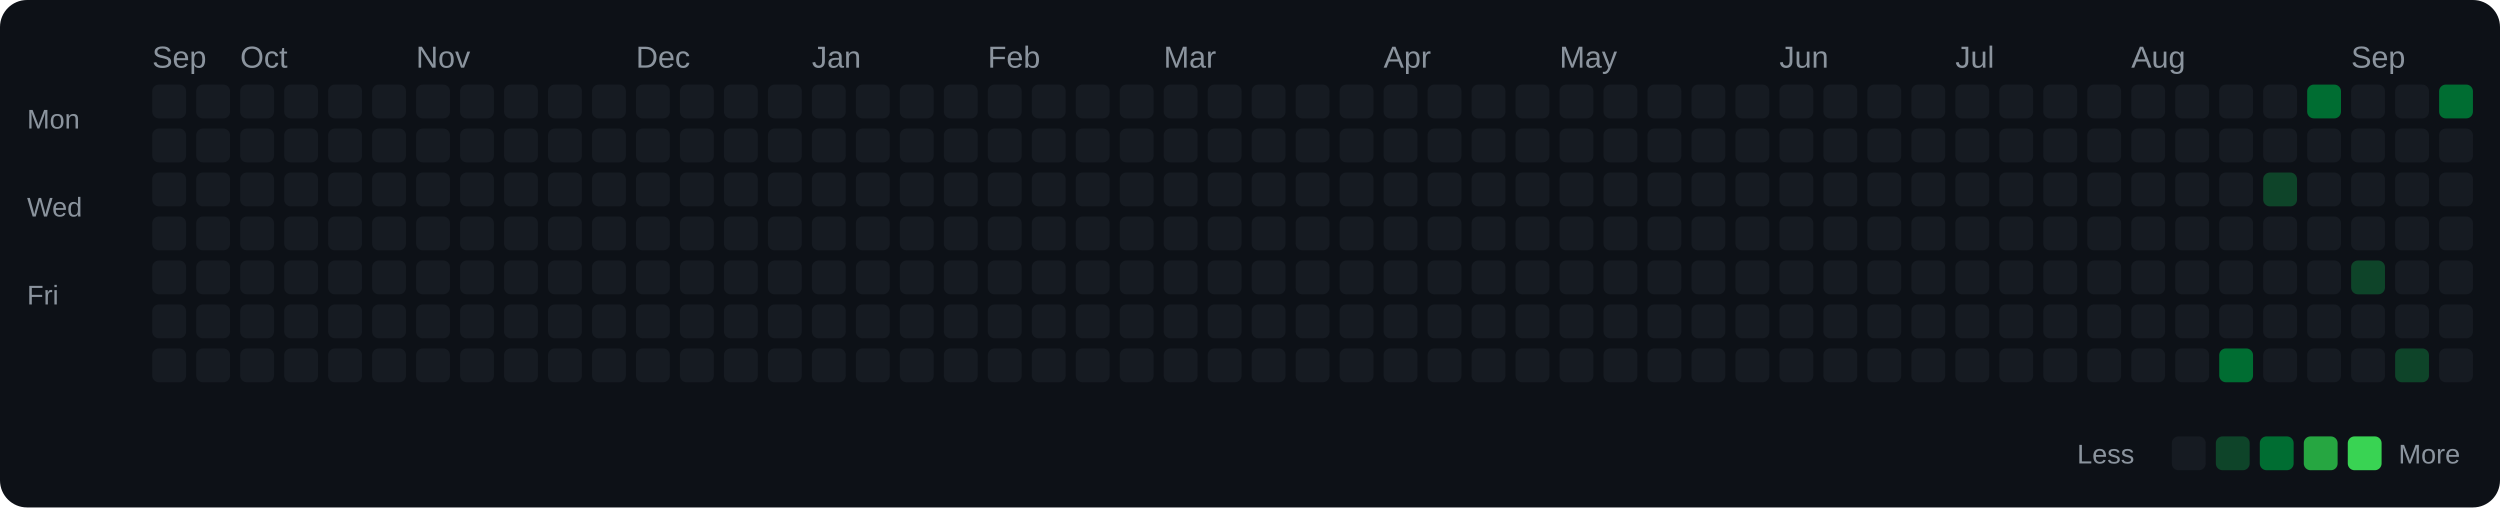
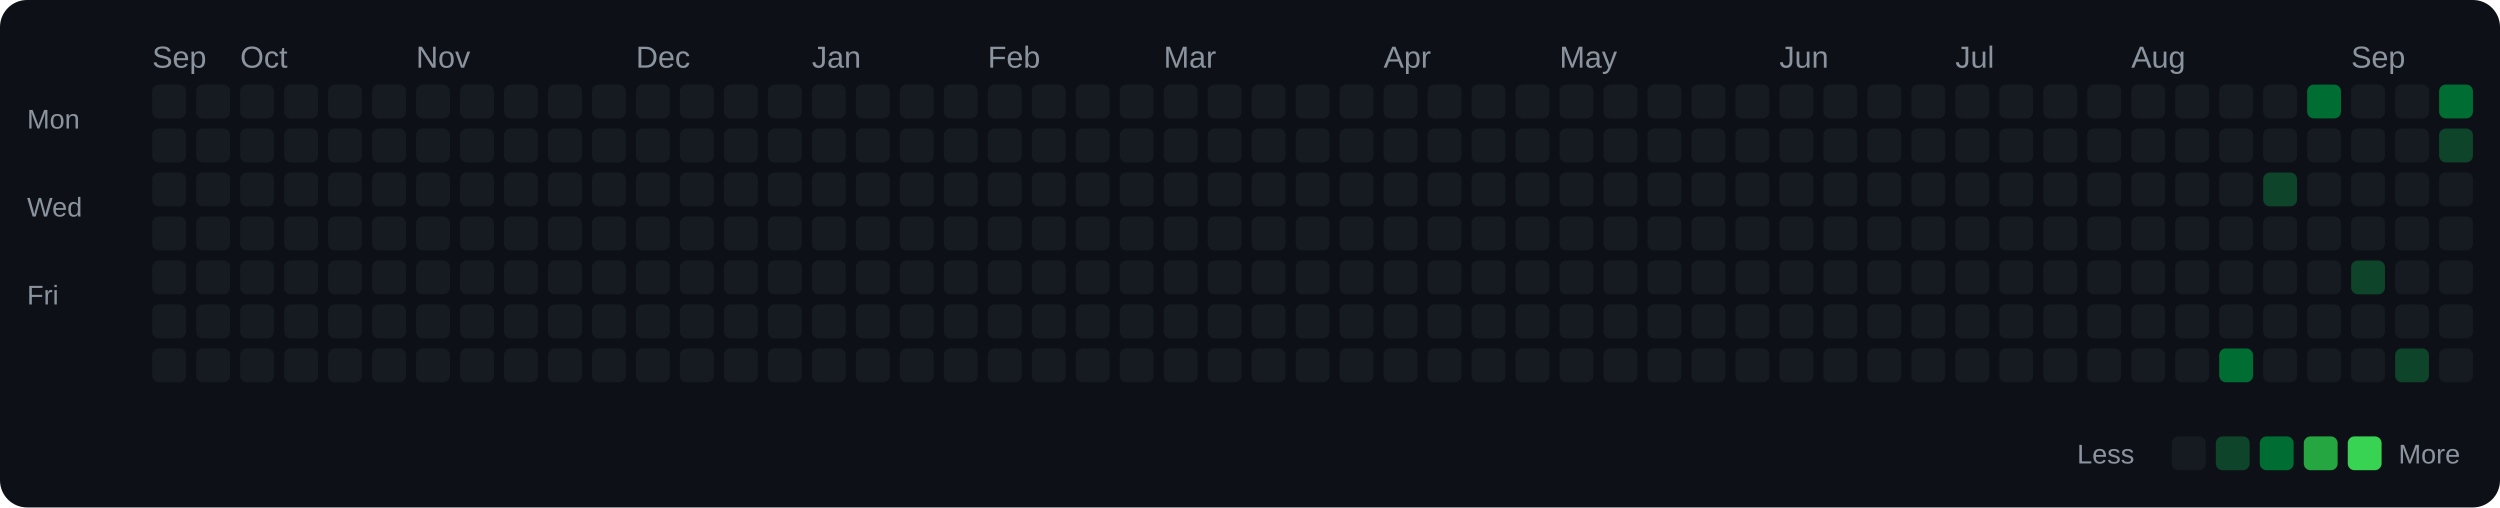
<svg xmlns="http://www.w3.org/2000/svg" width="739" height="150" viewBox="0 0 739 150" role="img" aria-labelledby="title description">
  <rect width="100%" height="100%" fill="#0d1117" rx="8" />
  <text x="45" y="20" fill="#8b949e" font-family="Arial, sans-serif" font-size="9"> Sep </text>
  <text x="71" y="20" fill="#8b949e" font-family="Arial, sans-serif" font-size="9"> Oct </text>
  <text x="123" y="20" fill="#8b949e" font-family="Arial, sans-serif" font-size="9"> Nov </text>
  <text x="188" y="20" fill="#8b949e" font-family="Arial, sans-serif" font-size="9"> Dec </text>
  <text x="240" y="20" fill="#8b949e" font-family="Arial, sans-serif" font-size="9"> Jan </text>
  <text x="292" y="20" fill="#8b949e" font-family="Arial, sans-serif" font-size="9"> Feb </text>
  <text x="344" y="20" fill="#8b949e" font-family="Arial, sans-serif" font-size="9"> Mar </text>
  <text x="409" y="20" fill="#8b949e" font-family="Arial, sans-serif" font-size="9"> Apr </text>
  <text x="461" y="20" fill="#8b949e" font-family="Arial, sans-serif" font-size="9"> May </text>
  <text x="526" y="20" fill="#8b949e" font-family="Arial, sans-serif" font-size="9"> Jun </text>
  <text x="578" y="20" fill="#8b949e" font-family="Arial, sans-serif" font-size="9"> Jul </text>
  <text x="630" y="20" fill="#8b949e" font-family="Arial, sans-serif" font-size="9"> Aug </text>
  <text x="695" y="20" fill="#8b949e" font-family="Arial, sans-serif" font-size="9"> Sep </text>
  <rect x="45" y="25" width="10" height="10" rx="2" fill="#161b22"> </rect>
  <rect x="45" y="38" width="10" height="10" rx="2" fill="#161b22"> </rect>
  <rect x="45" y="51" width="10" height="10" rx="2" fill="#161b22"> </rect>
  <rect x="45" y="64" width="10" height="10" rx="2" fill="#161b22"> </rect>
  <rect x="45" y="77" width="10" height="10" rx="2" fill="#161b22"> </rect>
  <rect x="45" y="90" width="10" height="10" rx="2" fill="#161b22"> </rect>
  <rect x="45" y="103" width="10" height="10" rx="2" fill="#161b22"> </rect>
  <rect x="58" y="25" width="10" height="10" rx="2" fill="#161b22"> </rect>
  <rect x="58" y="38" width="10" height="10" rx="2" fill="#161b22"> </rect>
  <rect x="58" y="51" width="10" height="10" rx="2" fill="#161b22"> </rect>
  <rect x="58" y="64" width="10" height="10" rx="2" fill="#161b22"> </rect>
  <rect x="58" y="77" width="10" height="10" rx="2" fill="#161b22"> </rect>
  <rect x="58" y="90" width="10" height="10" rx="2" fill="#161b22"> </rect>
  <rect x="58" y="103" width="10" height="10" rx="2" fill="#161b22"> </rect>
  <rect x="71" y="25" width="10" height="10" rx="2" fill="#161b22"> </rect>
  <rect x="71" y="38" width="10" height="10" rx="2" fill="#161b22"> </rect>
  <rect x="71" y="51" width="10" height="10" rx="2" fill="#161b22"> </rect>
  <rect x="71" y="64" width="10" height="10" rx="2" fill="#161b22"> </rect>
  <rect x="71" y="77" width="10" height="10" rx="2" fill="#161b22"> </rect>
  <rect x="71" y="90" width="10" height="10" rx="2" fill="#161b22"> </rect>
  <rect x="71" y="103" width="10" height="10" rx="2" fill="#161b22"> </rect>
  <rect x="84" y="25" width="10" height="10" rx="2" fill="#161b22"> </rect>
  <rect x="84" y="38" width="10" height="10" rx="2" fill="#161b22"> </rect>
  <rect x="84" y="51" width="10" height="10" rx="2" fill="#161b22"> </rect>
  <rect x="84" y="64" width="10" height="10" rx="2" fill="#161b22"> </rect>
  <rect x="84" y="77" width="10" height="10" rx="2" fill="#161b22"> </rect>
  <rect x="84" y="90" width="10" height="10" rx="2" fill="#161b22"> </rect>
  <rect x="84" y="103" width="10" height="10" rx="2" fill="#161b22"> </rect>
  <rect x="97" y="25" width="10" height="10" rx="2" fill="#161b22"> </rect>
  <rect x="97" y="38" width="10" height="10" rx="2" fill="#161b22"> </rect>
  <rect x="97" y="51" width="10" height="10" rx="2" fill="#161b22"> </rect>
  <rect x="97" y="64" width="10" height="10" rx="2" fill="#161b22"> </rect>
  <rect x="97" y="77" width="10" height="10" rx="2" fill="#161b22"> </rect>
  <rect x="97" y="90" width="10" height="10" rx="2" fill="#161b22"> </rect>
  <rect x="97" y="103" width="10" height="10" rx="2" fill="#161b22"> </rect>
  <rect x="110" y="25" width="10" height="10" rx="2" fill="#161b22"> </rect>
  <rect x="110" y="38" width="10" height="10" rx="2" fill="#161b22"> </rect>
  <rect x="110" y="51" width="10" height="10" rx="2" fill="#161b22"> </rect>
  <rect x="110" y="64" width="10" height="10" rx="2" fill="#161b22"> </rect>
  <rect x="110" y="77" width="10" height="10" rx="2" fill="#161b22"> </rect>
  <rect x="110" y="90" width="10" height="10" rx="2" fill="#161b22"> </rect>
  <rect x="110" y="103" width="10" height="10" rx="2" fill="#161b22"> </rect>
  <rect x="123" y="25" width="10" height="10" rx="2" fill="#161b22"> </rect>
  <rect x="123" y="38" width="10" height="10" rx="2" fill="#161b22"> </rect>
  <rect x="123" y="51" width="10" height="10" rx="2" fill="#161b22"> </rect>
  <rect x="123" y="64" width="10" height="10" rx="2" fill="#161b22"> </rect>
  <rect x="123" y="77" width="10" height="10" rx="2" fill="#161b22"> </rect>
  <rect x="123" y="90" width="10" height="10" rx="2" fill="#161b22"> </rect>
  <rect x="123" y="103" width="10" height="10" rx="2" fill="#161b22"> </rect>
  <rect x="136" y="25" width="10" height="10" rx="2" fill="#161b22"> </rect>
  <rect x="136" y="38" width="10" height="10" rx="2" fill="#161b22"> </rect>
  <rect x="136" y="51" width="10" height="10" rx="2" fill="#161b22"> </rect>
  <rect x="136" y="64" width="10" height="10" rx="2" fill="#161b22"> </rect>
  <rect x="136" y="77" width="10" height="10" rx="2" fill="#161b22"> </rect>
  <rect x="136" y="90" width="10" height="10" rx="2" fill="#161b22"> </rect>
  <rect x="136" y="103" width="10" height="10" rx="2" fill="#161b22"> </rect>
  <rect x="149" y="25" width="10" height="10" rx="2" fill="#161b22"> </rect>
  <rect x="149" y="38" width="10" height="10" rx="2" fill="#161b22"> </rect>
  <rect x="149" y="51" width="10" height="10" rx="2" fill="#161b22"> </rect>
  <rect x="149" y="64" width="10" height="10" rx="2" fill="#161b22"> </rect>
  <rect x="149" y="77" width="10" height="10" rx="2" fill="#161b22"> </rect>
  <rect x="149" y="90" width="10" height="10" rx="2" fill="#161b22"> </rect>
  <rect x="149" y="103" width="10" height="10" rx="2" fill="#161b22"> </rect>
  <rect x="162" y="25" width="10" height="10" rx="2" fill="#161b22"> </rect>
  <rect x="162" y="38" width="10" height="10" rx="2" fill="#161b22"> </rect>
  <rect x="162" y="51" width="10" height="10" rx="2" fill="#161b22"> </rect>
  <rect x="162" y="64" width="10" height="10" rx="2" fill="#161b22"> </rect>
  <rect x="162" y="77" width="10" height="10" rx="2" fill="#161b22"> </rect>
  <rect x="162" y="90" width="10" height="10" rx="2" fill="#161b22"> </rect>
  <rect x="162" y="103" width="10" height="10" rx="2" fill="#161b22"> </rect>
  <rect x="175" y="25" width="10" height="10" rx="2" fill="#161b22"> </rect>
  <rect x="175" y="38" width="10" height="10" rx="2" fill="#161b22"> </rect>
  <rect x="175" y="51" width="10" height="10" rx="2" fill="#161b22"> </rect>
  <rect x="175" y="64" width="10" height="10" rx="2" fill="#161b22"> </rect>
  <rect x="175" y="77" width="10" height="10" rx="2" fill="#161b22"> </rect>
  <rect x="175" y="90" width="10" height="10" rx="2" fill="#161b22"> </rect>
  <rect x="175" y="103" width="10" height="10" rx="2" fill="#161b22"> </rect>
  <rect x="188" y="25" width="10" height="10" rx="2" fill="#161b22"> </rect>
  <rect x="188" y="38" width="10" height="10" rx="2" fill="#161b22"> </rect>
  <rect x="188" y="51" width="10" height="10" rx="2" fill="#161b22"> </rect>
  <rect x="188" y="64" width="10" height="10" rx="2" fill="#161b22"> </rect>
  <rect x="188" y="77" width="10" height="10" rx="2" fill="#161b22"> </rect>
  <rect x="188" y="90" width="10" height="10" rx="2" fill="#161b22"> </rect>
  <rect x="188" y="103" width="10" height="10" rx="2" fill="#161b22"> </rect>
  <rect x="201" y="25" width="10" height="10" rx="2" fill="#161b22"> </rect>
  <rect x="201" y="38" width="10" height="10" rx="2" fill="#161b22"> </rect>
  <rect x="201" y="51" width="10" height="10" rx="2" fill="#161b22"> </rect>
  <rect x="201" y="64" width="10" height="10" rx="2" fill="#161b22"> </rect>
  <rect x="201" y="77" width="10" height="10" rx="2" fill="#161b22"> </rect>
  <rect x="201" y="90" width="10" height="10" rx="2" fill="#161b22"> </rect>
  <rect x="201" y="103" width="10" height="10" rx="2" fill="#161b22"> </rect>
  <rect x="214" y="25" width="10" height="10" rx="2" fill="#161b22"> </rect>
  <rect x="214" y="38" width="10" height="10" rx="2" fill="#161b22"> </rect>
  <rect x="214" y="51" width="10" height="10" rx="2" fill="#161b22"> </rect>
  <rect x="214" y="64" width="10" height="10" rx="2" fill="#161b22"> </rect>
  <rect x="214" y="77" width="10" height="10" rx="2" fill="#161b22"> </rect>
  <rect x="214" y="90" width="10" height="10" rx="2" fill="#161b22"> </rect>
  <rect x="214" y="103" width="10" height="10" rx="2" fill="#161b22"> </rect>
  <rect x="227" y="25" width="10" height="10" rx="2" fill="#161b22"> </rect>
  <rect x="227" y="38" width="10" height="10" rx="2" fill="#161b22"> </rect>
  <rect x="227" y="51" width="10" height="10" rx="2" fill="#161b22"> </rect>
  <rect x="227" y="64" width="10" height="10" rx="2" fill="#161b22"> </rect>
  <rect x="227" y="77" width="10" height="10" rx="2" fill="#161b22"> </rect>
  <rect x="227" y="90" width="10" height="10" rx="2" fill="#161b22"> </rect>
  <rect x="227" y="103" width="10" height="10" rx="2" fill="#161b22"> </rect>
  <rect x="240" y="25" width="10" height="10" rx="2" fill="#161b22"> </rect>
  <rect x="240" y="38" width="10" height="10" rx="2" fill="#161b22"> </rect>
  <rect x="240" y="51" width="10" height="10" rx="2" fill="#161b22"> </rect>
  <rect x="240" y="64" width="10" height="10" rx="2" fill="#161b22"> </rect>
  <rect x="240" y="77" width="10" height="10" rx="2" fill="#161b22"> </rect>
  <rect x="240" y="90" width="10" height="10" rx="2" fill="#161b22"> </rect>
  <rect x="240" y="103" width="10" height="10" rx="2" fill="#161b22"> </rect>
  <rect x="253" y="25" width="10" height="10" rx="2" fill="#161b22"> </rect>
  <rect x="253" y="38" width="10" height="10" rx="2" fill="#161b22"> </rect>
  <rect x="253" y="51" width="10" height="10" rx="2" fill="#161b22"> </rect>
  <rect x="253" y="64" width="10" height="10" rx="2" fill="#161b22"> </rect>
  <rect x="253" y="77" width="10" height="10" rx="2" fill="#161b22"> </rect>
  <rect x="253" y="90" width="10" height="10" rx="2" fill="#161b22"> </rect>
  <rect x="253" y="103" width="10" height="10" rx="2" fill="#161b22"> </rect>
  <rect x="266" y="25" width="10" height="10" rx="2" fill="#161b22"> </rect>
  <rect x="266" y="38" width="10" height="10" rx="2" fill="#161b22"> </rect>
  <rect x="266" y="51" width="10" height="10" rx="2" fill="#161b22"> </rect>
  <rect x="266" y="64" width="10" height="10" rx="2" fill="#161b22"> </rect>
  <rect x="266" y="77" width="10" height="10" rx="2" fill="#161b22"> </rect>
  <rect x="266" y="90" width="10" height="10" rx="2" fill="#161b22"> </rect>
  <rect x="266" y="103" width="10" height="10" rx="2" fill="#161b22"> </rect>
  <rect x="279" y="25" width="10" height="10" rx="2" fill="#161b22"> </rect>
  <rect x="279" y="38" width="10" height="10" rx="2" fill="#161b22"> </rect>
  <rect x="279" y="51" width="10" height="10" rx="2" fill="#161b22"> </rect>
  <rect x="279" y="64" width="10" height="10" rx="2" fill="#161b22"> </rect>
  <rect x="279" y="77" width="10" height="10" rx="2" fill="#161b22"> </rect>
  <rect x="279" y="90" width="10" height="10" rx="2" fill="#161b22"> </rect>
  <rect x="279" y="103" width="10" height="10" rx="2" fill="#161b22"> </rect>
  <rect x="292" y="25" width="10" height="10" rx="2" fill="#161b22"> </rect>
  <rect x="292" y="38" width="10" height="10" rx="2" fill="#161b22"> </rect>
  <rect x="292" y="51" width="10" height="10" rx="2" fill="#161b22"> </rect>
  <rect x="292" y="64" width="10" height="10" rx="2" fill="#161b22"> </rect>
  <rect x="292" y="77" width="10" height="10" rx="2" fill="#161b22"> </rect>
  <rect x="292" y="90" width="10" height="10" rx="2" fill="#161b22"> </rect>
  <rect x="292" y="103" width="10" height="10" rx="2" fill="#161b22"> </rect>
  <rect x="305" y="25" width="10" height="10" rx="2" fill="#161b22"> </rect>
  <rect x="305" y="38" width="10" height="10" rx="2" fill="#161b22"> </rect>
  <rect x="305" y="51" width="10" height="10" rx="2" fill="#161b22"> </rect>
  <rect x="305" y="64" width="10" height="10" rx="2" fill="#161b22"> </rect>
  <rect x="305" y="77" width="10" height="10" rx="2" fill="#161b22"> </rect>
  <rect x="305" y="90" width="10" height="10" rx="2" fill="#161b22"> </rect>
  <rect x="305" y="103" width="10" height="10" rx="2" fill="#161b22"> </rect>
  <rect x="318" y="25" width="10" height="10" rx="2" fill="#161b22"> </rect>
  <rect x="318" y="38" width="10" height="10" rx="2" fill="#161b22"> </rect>
  <rect x="318" y="51" width="10" height="10" rx="2" fill="#161b22"> </rect>
  <rect x="318" y="64" width="10" height="10" rx="2" fill="#161b22"> </rect>
  <rect x="318" y="77" width="10" height="10" rx="2" fill="#161b22"> </rect>
  <rect x="318" y="90" width="10" height="10" rx="2" fill="#161b22"> </rect>
  <rect x="318" y="103" width="10" height="10" rx="2" fill="#161b22"> </rect>
  <rect x="331" y="25" width="10" height="10" rx="2" fill="#161b22"> </rect>
  <rect x="331" y="38" width="10" height="10" rx="2" fill="#161b22"> </rect>
  <rect x="331" y="51" width="10" height="10" rx="2" fill="#161b22"> </rect>
  <rect x="331" y="64" width="10" height="10" rx="2" fill="#161b22"> </rect>
  <rect x="331" y="77" width="10" height="10" rx="2" fill="#161b22"> </rect>
  <rect x="331" y="90" width="10" height="10" rx="2" fill="#161b22"> </rect>
  <rect x="331" y="103" width="10" height="10" rx="2" fill="#161b22"> </rect>
  <rect x="344" y="25" width="10" height="10" rx="2" fill="#161b22"> </rect>
  <rect x="344" y="38" width="10" height="10" rx="2" fill="#161b22"> </rect>
  <rect x="344" y="51" width="10" height="10" rx="2" fill="#161b22"> </rect>
  <rect x="344" y="64" width="10" height="10" rx="2" fill="#161b22"> </rect>
  <rect x="344" y="77" width="10" height="10" rx="2" fill="#161b22"> </rect>
  <rect x="344" y="90" width="10" height="10" rx="2" fill="#161b22"> </rect>
  <rect x="344" y="103" width="10" height="10" rx="2" fill="#161b22"> </rect>
  <rect x="357" y="25" width="10" height="10" rx="2" fill="#161b22"> </rect>
  <rect x="357" y="38" width="10" height="10" rx="2" fill="#161b22"> </rect>
  <rect x="357" y="51" width="10" height="10" rx="2" fill="#161b22"> </rect>
  <rect x="357" y="64" width="10" height="10" rx="2" fill="#161b22"> </rect>
  <rect x="357" y="77" width="10" height="10" rx="2" fill="#161b22"> </rect>
  <rect x="357" y="90" width="10" height="10" rx="2" fill="#161b22"> </rect>
  <rect x="357" y="103" width="10" height="10" rx="2" fill="#161b22"> </rect>
  <rect x="370" y="25" width="10" height="10" rx="2" fill="#161b22"> </rect>
  <rect x="370" y="38" width="10" height="10" rx="2" fill="#161b22"> </rect>
  <rect x="370" y="51" width="10" height="10" rx="2" fill="#161b22"> </rect>
  <rect x="370" y="64" width="10" height="10" rx="2" fill="#161b22"> </rect>
  <rect x="370" y="77" width="10" height="10" rx="2" fill="#161b22"> </rect>
  <rect x="370" y="90" width="10" height="10" rx="2" fill="#161b22"> </rect>
  <rect x="370" y="103" width="10" height="10" rx="2" fill="#161b22"> </rect>
  <rect x="383" y="25" width="10" height="10" rx="2" fill="#161b22"> </rect>
  <rect x="383" y="38" width="10" height="10" rx="2" fill="#161b22"> </rect>
  <rect x="383" y="51" width="10" height="10" rx="2" fill="#161b22"> </rect>
  <rect x="383" y="64" width="10" height="10" rx="2" fill="#161b22"> </rect>
  <rect x="383" y="77" width="10" height="10" rx="2" fill="#161b22"> </rect>
  <rect x="383" y="90" width="10" height="10" rx="2" fill="#161b22"> </rect>
  <rect x="383" y="103" width="10" height="10" rx="2" fill="#161b22"> </rect>
  <rect x="396" y="25" width="10" height="10" rx="2" fill="#161b22"> </rect>
  <rect x="396" y="38" width="10" height="10" rx="2" fill="#161b22"> </rect>
  <rect x="396" y="51" width="10" height="10" rx="2" fill="#161b22"> </rect>
  <rect x="396" y="64" width="10" height="10" rx="2" fill="#161b22"> </rect>
  <rect x="396" y="77" width="10" height="10" rx="2" fill="#161b22"> </rect>
  <rect x="396" y="90" width="10" height="10" rx="2" fill="#161b22"> </rect>
  <rect x="396" y="103" width="10" height="10" rx="2" fill="#161b22"> </rect>
  <rect x="409" y="25" width="10" height="10" rx="2" fill="#161b22"> </rect>
  <rect x="409" y="38" width="10" height="10" rx="2" fill="#161b22"> </rect>
  <rect x="409" y="51" width="10" height="10" rx="2" fill="#161b22"> </rect>
  <rect x="409" y="64" width="10" height="10" rx="2" fill="#161b22"> </rect>
  <rect x="409" y="77" width="10" height="10" rx="2" fill="#161b22"> </rect>
  <rect x="409" y="90" width="10" height="10" rx="2" fill="#161b22"> </rect>
  <rect x="409" y="103" width="10" height="10" rx="2" fill="#161b22"> </rect>
  <rect x="422" y="25" width="10" height="10" rx="2" fill="#161b22"> </rect>
  <rect x="422" y="38" width="10" height="10" rx="2" fill="#161b22"> </rect>
  <rect x="422" y="51" width="10" height="10" rx="2" fill="#161b22"> </rect>
  <rect x="422" y="64" width="10" height="10" rx="2" fill="#161b22"> </rect>
  <rect x="422" y="77" width="10" height="10" rx="2" fill="#161b22"> </rect>
  <rect x="422" y="90" width="10" height="10" rx="2" fill="#161b22"> </rect>
  <rect x="422" y="103" width="10" height="10" rx="2" fill="#161b22"> </rect>
  <rect x="435" y="25" width="10" height="10" rx="2" fill="#161b22"> </rect>
  <rect x="435" y="38" width="10" height="10" rx="2" fill="#161b22"> </rect>
  <rect x="435" y="51" width="10" height="10" rx="2" fill="#161b22"> </rect>
  <rect x="435" y="64" width="10" height="10" rx="2" fill="#161b22"> </rect>
  <rect x="435" y="77" width="10" height="10" rx="2" fill="#161b22"> </rect>
  <rect x="435" y="90" width="10" height="10" rx="2" fill="#161b22"> </rect>
  <rect x="435" y="103" width="10" height="10" rx="2" fill="#161b22"> </rect>
  <rect x="448" y="25" width="10" height="10" rx="2" fill="#161b22"> </rect>
  <rect x="448" y="38" width="10" height="10" rx="2" fill="#161b22"> </rect>
  <rect x="448" y="51" width="10" height="10" rx="2" fill="#161b22"> </rect>
  <rect x="448" y="64" width="10" height="10" rx="2" fill="#161b22"> </rect>
  <rect x="448" y="77" width="10" height="10" rx="2" fill="#161b22"> </rect>
  <rect x="448" y="90" width="10" height="10" rx="2" fill="#161b22"> </rect>
  <rect x="448" y="103" width="10" height="10" rx="2" fill="#161b22"> </rect>
  <rect x="461" y="25" width="10" height="10" rx="2" fill="#161b22"> </rect>
  <rect x="461" y="38" width="10" height="10" rx="2" fill="#161b22"> </rect>
  <rect x="461" y="51" width="10" height="10" rx="2" fill="#161b22"> </rect>
  <rect x="461" y="64" width="10" height="10" rx="2" fill="#161b22"> </rect>
  <rect x="461" y="77" width="10" height="10" rx="2" fill="#161b22"> </rect>
  <rect x="461" y="90" width="10" height="10" rx="2" fill="#161b22"> </rect>
  <rect x="461" y="103" width="10" height="10" rx="2" fill="#161b22"> </rect>
  <rect x="474" y="25" width="10" height="10" rx="2" fill="#161b22"> </rect>
  <rect x="474" y="38" width="10" height="10" rx="2" fill="#161b22"> </rect>
  <rect x="474" y="51" width="10" height="10" rx="2" fill="#161b22"> </rect>
  <rect x="474" y="64" width="10" height="10" rx="2" fill="#161b22"> </rect>
  <rect x="474" y="77" width="10" height="10" rx="2" fill="#161b22"> </rect>
  <rect x="474" y="90" width="10" height="10" rx="2" fill="#161b22"> </rect>
  <rect x="474" y="103" width="10" height="10" rx="2" fill="#161b22"> </rect>
  <rect x="487" y="25" width="10" height="10" rx="2" fill="#161b22"> </rect>
  <rect x="487" y="38" width="10" height="10" rx="2" fill="#161b22"> </rect>
  <rect x="487" y="51" width="10" height="10" rx="2" fill="#161b22"> </rect>
  <rect x="487" y="64" width="10" height="10" rx="2" fill="#161b22"> </rect>
  <rect x="487" y="77" width="10" height="10" rx="2" fill="#161b22"> </rect>
  <rect x="487" y="90" width="10" height="10" rx="2" fill="#161b22"> </rect>
  <rect x="487" y="103" width="10" height="10" rx="2" fill="#161b22"> </rect>
  <rect x="500" y="25" width="10" height="10" rx="2" fill="#161b22"> </rect>
  <rect x="500" y="38" width="10" height="10" rx="2" fill="#161b22"> </rect>
  <rect x="500" y="51" width="10" height="10" rx="2" fill="#161b22"> </rect>
  <rect x="500" y="64" width="10" height="10" rx="2" fill="#161b22"> </rect>
  <rect x="500" y="77" width="10" height="10" rx="2" fill="#161b22"> </rect>
  <rect x="500" y="90" width="10" height="10" rx="2" fill="#161b22"> </rect>
  <rect x="500" y="103" width="10" height="10" rx="2" fill="#161b22"> </rect>
  <rect x="513" y="25" width="10" height="10" rx="2" fill="#161b22"> </rect>
  <rect x="513" y="38" width="10" height="10" rx="2" fill="#161b22"> </rect>
  <rect x="513" y="51" width="10" height="10" rx="2" fill="#161b22"> </rect>
  <rect x="513" y="64" width="10" height="10" rx="2" fill="#161b22"> </rect>
  <rect x="513" y="77" width="10" height="10" rx="2" fill="#161b22"> </rect>
  <rect x="513" y="90" width="10" height="10" rx="2" fill="#161b22"> </rect>
  <rect x="513" y="103" width="10" height="10" rx="2" fill="#161b22"> </rect>
  <rect x="526" y="25" width="10" height="10" rx="2" fill="#161b22"> </rect>
  <rect x="526" y="38" width="10" height="10" rx="2" fill="#161b22"> </rect>
  <rect x="526" y="51" width="10" height="10" rx="2" fill="#161b22"> </rect>
  <rect x="526" y="64" width="10" height="10" rx="2" fill="#161b22"> </rect>
  <rect x="526" y="77" width="10" height="10" rx="2" fill="#161b22"> </rect>
  <rect x="526" y="90" width="10" height="10" rx="2" fill="#161b22"> </rect>
  <rect x="526" y="103" width="10" height="10" rx="2" fill="#161b22"> </rect>
  <rect x="539" y="25" width="10" height="10" rx="2" fill="#161b22"> </rect>
  <rect x="539" y="38" width="10" height="10" rx="2" fill="#161b22"> </rect>
  <rect x="539" y="51" width="10" height="10" rx="2" fill="#161b22"> </rect>
  <rect x="539" y="64" width="10" height="10" rx="2" fill="#161b22"> </rect>
  <rect x="539" y="77" width="10" height="10" rx="2" fill="#161b22"> </rect>
  <rect x="539" y="90" width="10" height="10" rx="2" fill="#161b22"> </rect>
  <rect x="539" y="103" width="10" height="10" rx="2" fill="#161b22"> </rect>
  <rect x="552" y="25" width="10" height="10" rx="2" fill="#161b22"> </rect>
  <rect x="552" y="38" width="10" height="10" rx="2" fill="#161b22"> </rect>
  <rect x="552" y="51" width="10" height="10" rx="2" fill="#161b22"> </rect>
  <rect x="552" y="64" width="10" height="10" rx="2" fill="#161b22"> </rect>
  <rect x="552" y="77" width="10" height="10" rx="2" fill="#161b22"> </rect>
  <rect x="552" y="90" width="10" height="10" rx="2" fill="#161b22"> </rect>
  <rect x="552" y="103" width="10" height="10" rx="2" fill="#161b22"> </rect>
  <rect x="565" y="25" width="10" height="10" rx="2" fill="#161b22"> </rect>
  <rect x="565" y="38" width="10" height="10" rx="2" fill="#161b22"> </rect>
  <rect x="565" y="51" width="10" height="10" rx="2" fill="#161b22"> </rect>
  <rect x="565" y="64" width="10" height="10" rx="2" fill="#161b22"> </rect>
  <rect x="565" y="77" width="10" height="10" rx="2" fill="#161b22"> </rect>
  <rect x="565" y="90" width="10" height="10" rx="2" fill="#161b22"> </rect>
  <rect x="565" y="103" width="10" height="10" rx="2" fill="#161b22"> </rect>
  <rect x="578" y="25" width="10" height="10" rx="2" fill="#161b22"> </rect>
  <rect x="578" y="38" width="10" height="10" rx="2" fill="#161b22"> </rect>
  <rect x="578" y="51" width="10" height="10" rx="2" fill="#161b22"> </rect>
  <rect x="578" y="64" width="10" height="10" rx="2" fill="#161b22"> </rect>
  <rect x="578" y="77" width="10" height="10" rx="2" fill="#161b22"> </rect>
  <rect x="578" y="90" width="10" height="10" rx="2" fill="#161b22"> </rect>
  <rect x="578" y="103" width="10" height="10" rx="2" fill="#161b22"> </rect>
  <rect x="591" y="25" width="10" height="10" rx="2" fill="#161b22"> </rect>
  <rect x="591" y="38" width="10" height="10" rx="2" fill="#161b22"> </rect>
  <rect x="591" y="51" width="10" height="10" rx="2" fill="#161b22"> </rect>
  <rect x="591" y="64" width="10" height="10" rx="2" fill="#161b22"> </rect>
  <rect x="591" y="77" width="10" height="10" rx="2" fill="#161b22"> </rect>
  <rect x="591" y="90" width="10" height="10" rx="2" fill="#161b22"> </rect>
  <rect x="591" y="103" width="10" height="10" rx="2" fill="#161b22"> </rect>
  <rect x="604" y="25" width="10" height="10" rx="2" fill="#161b22"> </rect>
  <rect x="604" y="38" width="10" height="10" rx="2" fill="#161b22"> </rect>
  <rect x="604" y="51" width="10" height="10" rx="2" fill="#161b22"> </rect>
  <rect x="604" y="64" width="10" height="10" rx="2" fill="#161b22"> </rect>
  <rect x="604" y="77" width="10" height="10" rx="2" fill="#161b22"> </rect>
  <rect x="604" y="90" width="10" height="10" rx="2" fill="#161b22"> </rect>
  <rect x="604" y="103" width="10" height="10" rx="2" fill="#161b22"> </rect>
  <rect x="617" y="25" width="10" height="10" rx="2" fill="#161b22"> </rect>
  <rect x="617" y="38" width="10" height="10" rx="2" fill="#161b22"> </rect>
  <rect x="617" y="51" width="10" height="10" rx="2" fill="#161b22"> </rect>
  <rect x="617" y="64" width="10" height="10" rx="2" fill="#161b22"> </rect>
  <rect x="617" y="77" width="10" height="10" rx="2" fill="#161b22"> </rect>
  <rect x="617" y="90" width="10" height="10" rx="2" fill="#161b22"> </rect>
  <rect x="617" y="103" width="10" height="10" rx="2" fill="#161b22"> </rect>
  <rect x="630" y="25" width="10" height="10" rx="2" fill="#161b22"> </rect>
  <rect x="630" y="38" width="10" height="10" rx="2" fill="#161b22"> </rect>
  <rect x="630" y="51" width="10" height="10" rx="2" fill="#161b22"> </rect>
  <rect x="630" y="64" width="10" height="10" rx="2" fill="#161b22"> </rect>
  <rect x="630" y="77" width="10" height="10" rx="2" fill="#161b22"> </rect>
  <rect x="630" y="90" width="10" height="10" rx="2" fill="#161b22"> </rect>
  <rect x="630" y="103" width="10" height="10" rx="2" fill="#161b22"> </rect>
  <rect x="643" y="25" width="10" height="10" rx="2" fill="#161b22"> </rect>
  <rect x="643" y="38" width="10" height="10" rx="2" fill="#161b22"> </rect>
  <rect x="643" y="51" width="10" height="10" rx="2" fill="#161b22"> </rect>
  <rect x="643" y="64" width="10" height="10" rx="2" fill="#161b22"> </rect>
  <rect x="643" y="77" width="10" height="10" rx="2" fill="#161b22"> </rect>
  <rect x="643" y="90" width="10" height="10" rx="2" fill="#161b22"> </rect>
  <rect x="643" y="103" width="10" height="10" rx="2" fill="#161b22"> </rect>
  <rect x="656" y="25" width="10" height="10" rx="2" fill="#161b22"> </rect>
  <rect x="656" y="38" width="10" height="10" rx="2" fill="#161b22"> </rect>
  <rect x="656" y="51" width="10" height="10" rx="2" fill="#161b22"> </rect>
  <rect x="656" y="64" width="10" height="10" rx="2" fill="#161b22"> </rect>
  <rect x="656" y="77" width="10" height="10" rx="2" fill="#161b22"> </rect>
  <rect x="656" y="90" width="10" height="10" rx="2" fill="#161b22"> </rect>
  <rect x="656" y="103" width="10" height="10" rx="2" fill="#006d32"> </rect>
  <rect x="669" y="25" width="10" height="10" rx="2" fill="#161b22"> </rect>
  <rect x="669" y="38" width="10" height="10" rx="2" fill="#161b22"> </rect>
  <rect x="669" y="51" width="10" height="10" rx="2" fill="#0e4429"> </rect>
  <rect x="669" y="64" width="10" height="10" rx="2" fill="#161b22"> </rect>
  <rect x="669" y="77" width="10" height="10" rx="2" fill="#161b22"> </rect>
  <rect x="669" y="90" width="10" height="10" rx="2" fill="#161b22"> </rect>
  <rect x="669" y="103" width="10" height="10" rx="2" fill="#161b22"> </rect>
  <rect x="682" y="25" width="10" height="10" rx="2" fill="#006d32"> </rect>
  <rect x="682" y="38" width="10" height="10" rx="2" fill="#161b22"> </rect>
  <rect x="682" y="51" width="10" height="10" rx="2" fill="#161b22"> </rect>
  <rect x="682" y="64" width="10" height="10" rx="2" fill="#161b22"> </rect>
  <rect x="682" y="77" width="10" height="10" rx="2" fill="#161b22"> </rect>
  <rect x="682" y="90" width="10" height="10" rx="2" fill="#161b22"> </rect>
  <rect x="682" y="103" width="10" height="10" rx="2" fill="#161b22"> </rect>
  <rect x="695" y="25" width="10" height="10" rx="2" fill="#161b22"> </rect>
  <rect x="695" y="38" width="10" height="10" rx="2" fill="#161b22"> </rect>
  <rect x="695" y="51" width="10" height="10" rx="2" fill="#161b22"> </rect>
  <rect x="695" y="64" width="10" height="10" rx="2" fill="#161b22"> </rect>
  <rect x="695" y="77" width="10" height="10" rx="2" fill="#0e4429"> </rect>
  <rect x="695" y="90" width="10" height="10" rx="2" fill="#161b22"> </rect>
  <rect x="695" y="103" width="10" height="10" rx="2" fill="#161b22"> </rect>
  <rect x="708" y="25" width="10" height="10" rx="2" fill="#161b22"> </rect>
  <rect x="708" y="38" width="10" height="10" rx="2" fill="#161b22"> </rect>
  <rect x="708" y="51" width="10" height="10" rx="2" fill="#161b22"> </rect>
  <rect x="708" y="64" width="10" height="10" rx="2" fill="#161b22"> </rect>
  <rect x="708" y="77" width="10" height="10" rx="2" fill="#161b22"> </rect>
  <rect x="708" y="90" width="10" height="10" rx="2" fill="#161b22"> </rect>
  <rect x="708" y="103" width="10" height="10" rx="2" fill="#0e4429"> </rect>
  <rect x="721" y="25" width="10" height="10" rx="2" fill="#006d32"> </rect>
-   <rect x="721" y="38" width="10" height="10" rx="2" fill="#161b22"> </rect>
+   <rect x="721" y="38" width="10" height="10" rx="2" fill="#0e4429"> </rect>
  <rect x="721" y="51" width="10" height="10" rx="2" fill="#161b22"> </rect>
  <rect x="721" y="64" width="10" height="10" rx="2" fill="#161b22"> </rect>
  <rect x="721" y="77" width="10" height="10" rx="2" fill="#161b22"> </rect>
  <rect x="721" y="90" width="10" height="10" rx="2" fill="#161b22"> </rect>
  <rect x="721" y="103" width="10" height="10" rx="2" fill="#161b22"> </rect>
  <text x="8" y="38" fill="#8b949e" font-family="Arial, sans-serif" font-size="8">Mon</text>
  <text x="8" y="64" fill="#8b949e" font-family="Arial, sans-serif" font-size="8">Wed</text>
  <text x="8" y="90" fill="#8b949e" font-family="Arial, sans-serif" font-size="8">Fri</text>
  <text x="614" y="137" fill="#8b949e" font-family="Arial, sans-serif" font-size="8">Less</text>
  <rect x="642" y="129" width="10" height="10" rx="2" fill="#161b22" />
  <rect x="655" y="129" width="10" height="10" rx="2" fill="#0e4429" />
  <rect x="668" y="129" width="10" height="10" rx="2" fill="#006d32" />
  <rect x="681" y="129" width="10" height="10" rx="2" fill="#26a641" />
  <rect x="694" y="129" width="10" height="10" rx="2" fill="#39d353" />
  <text x="709" y="137" fill="#8b949e" font-family="Arial, sans-serif" font-size="8">More</text>
</svg>
